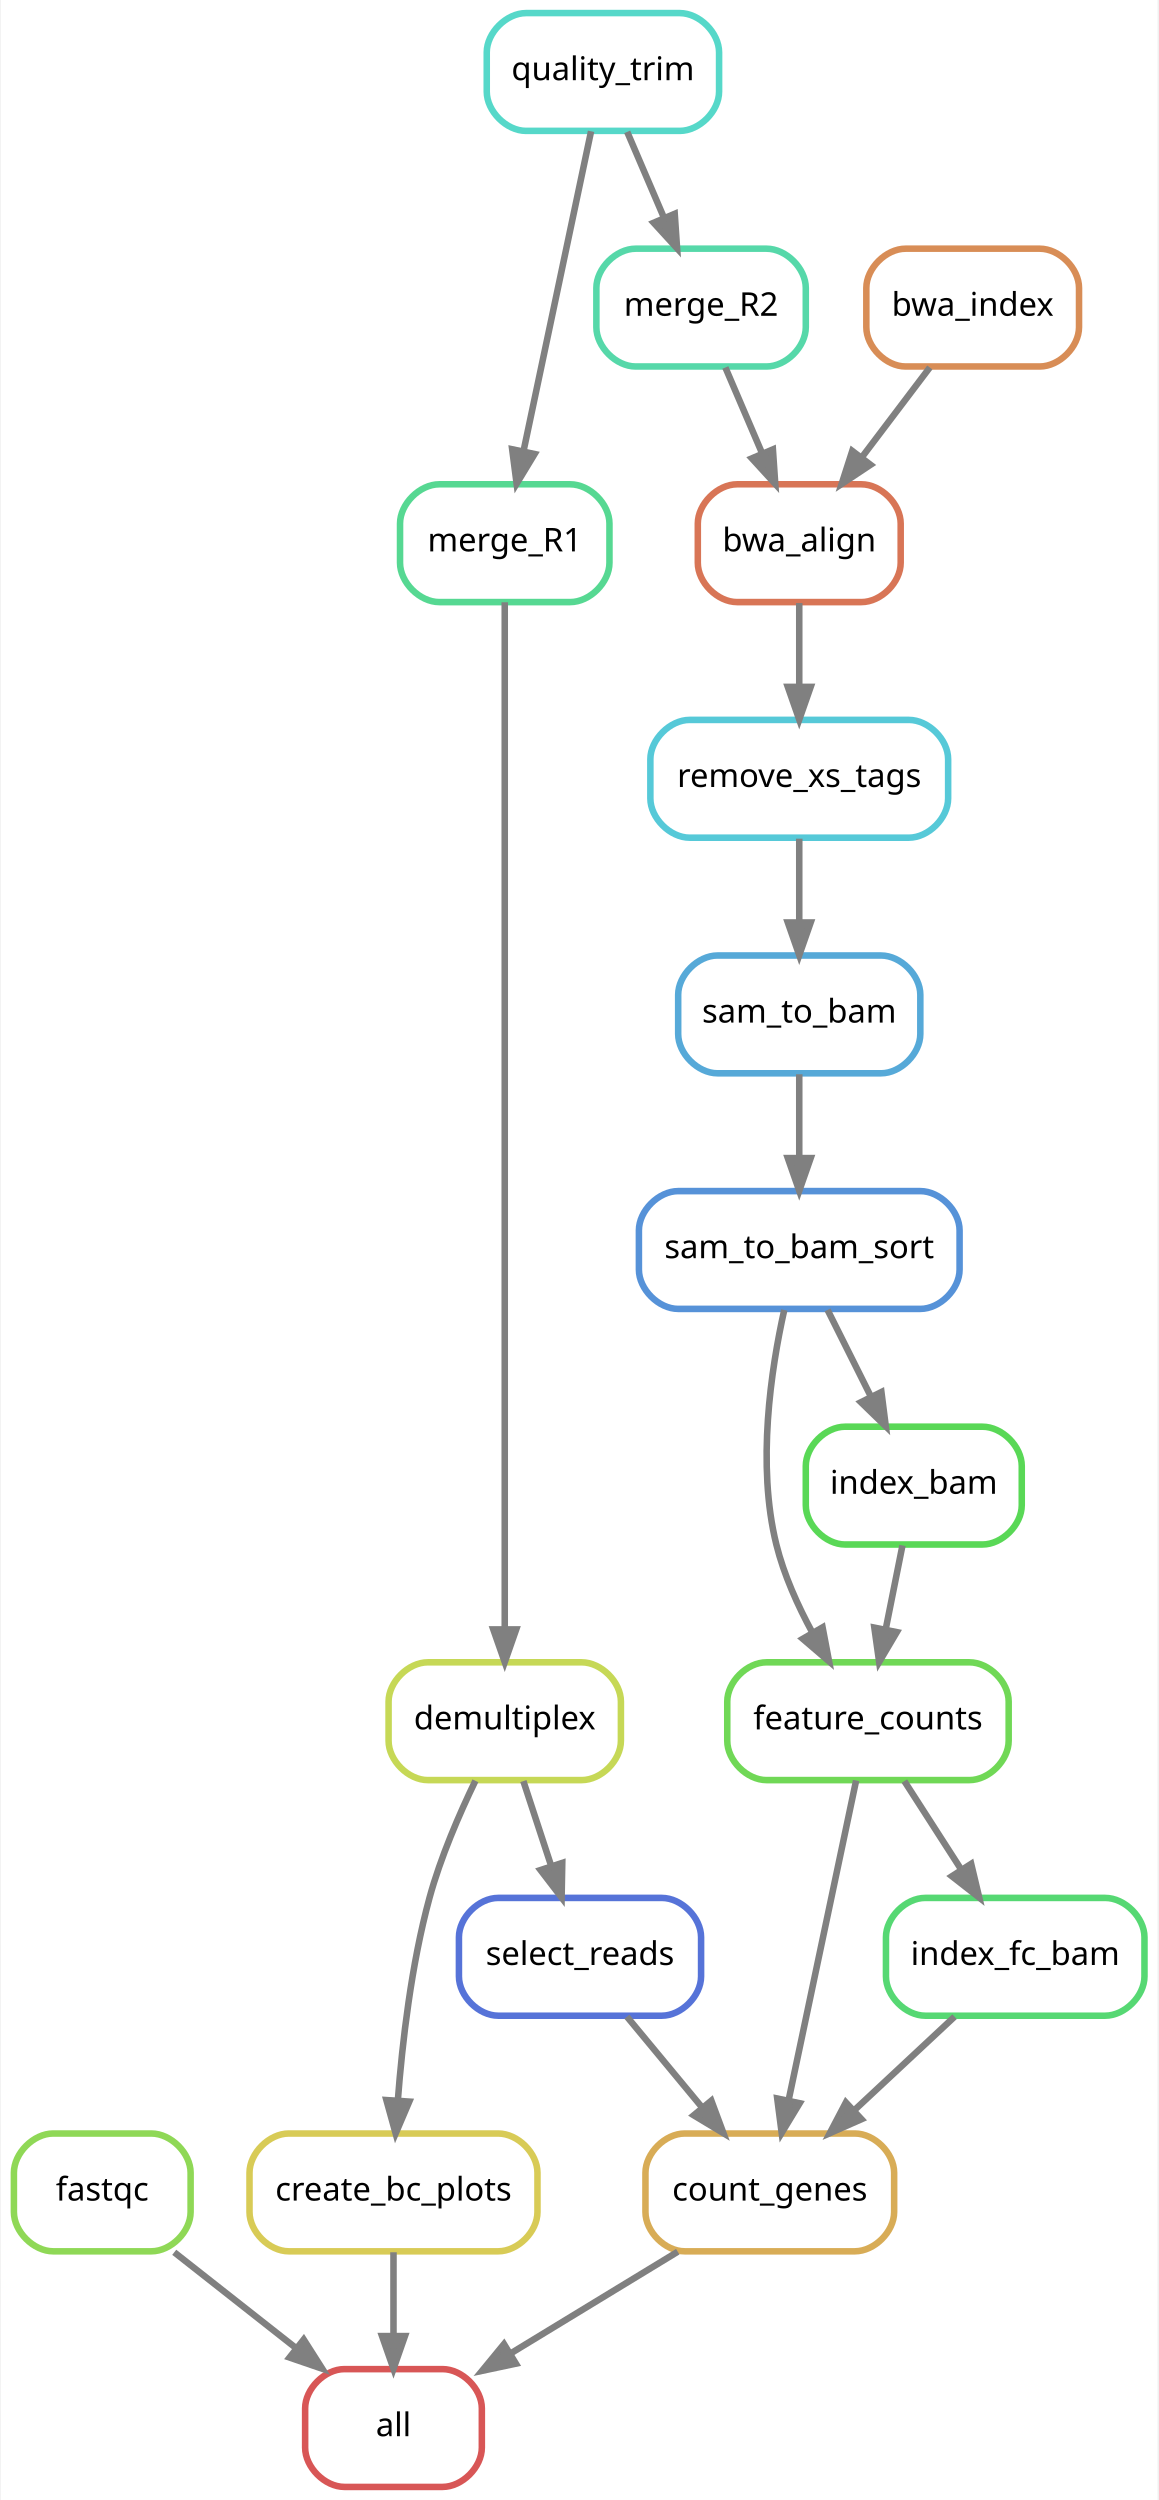
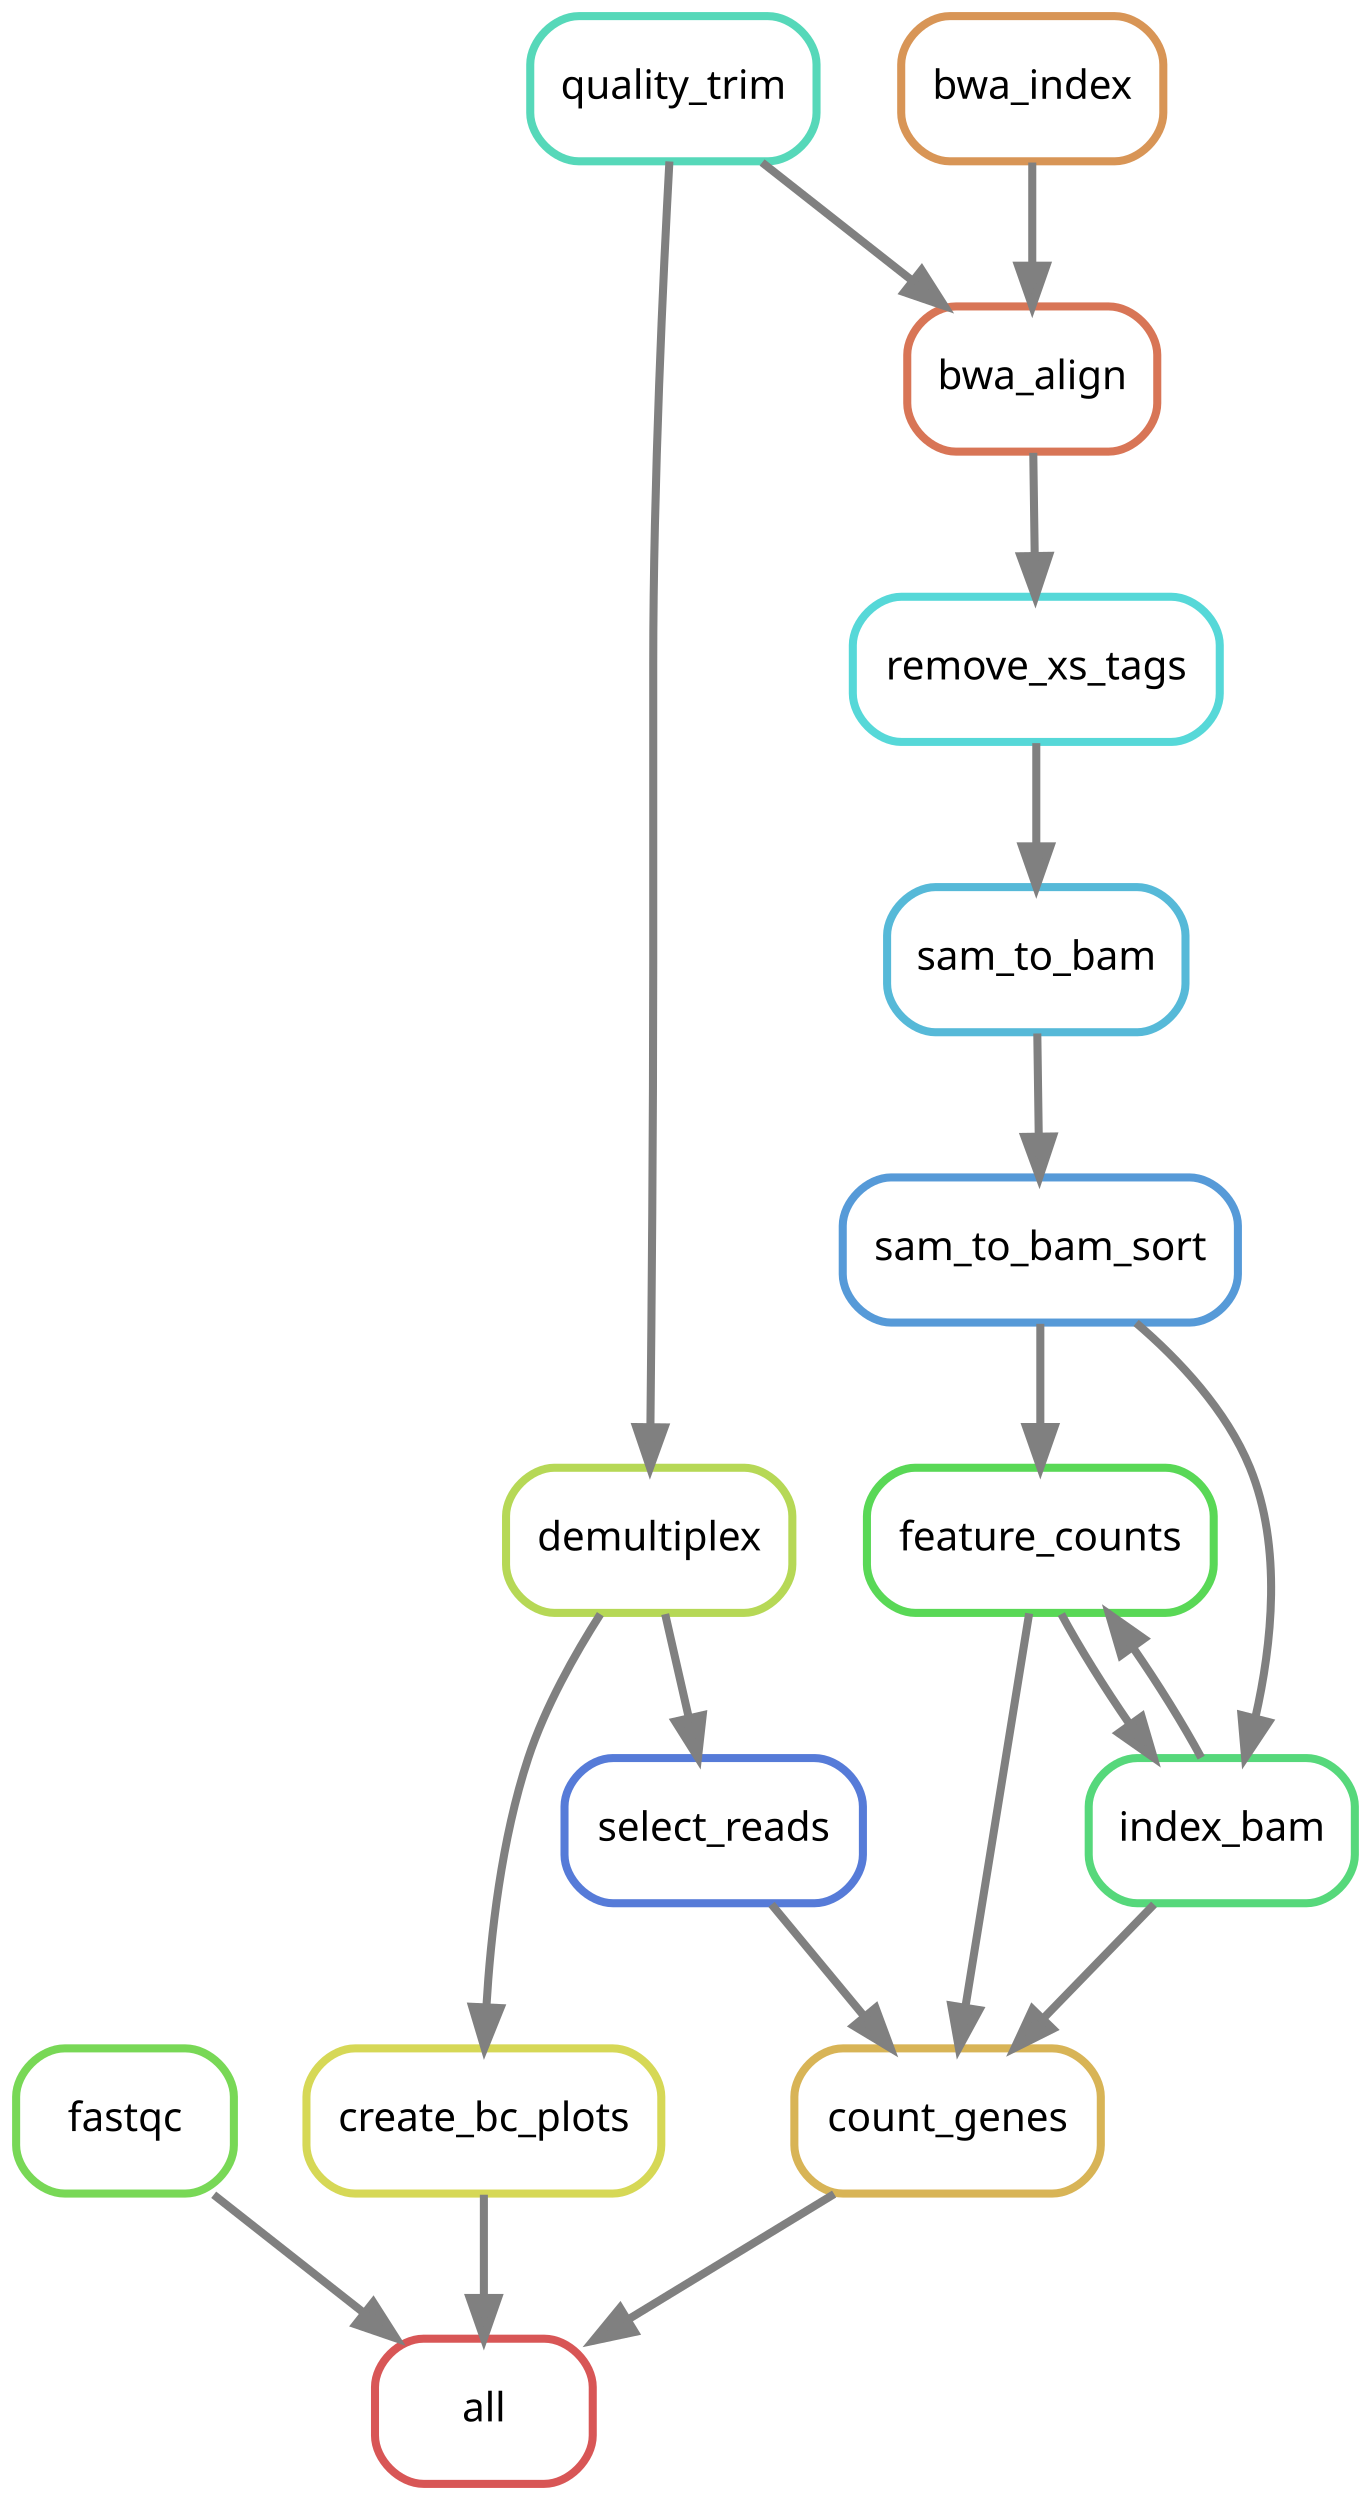
- <svg xmlns="http://www.w3.org/2000/svg" width="354pt" height="764pt" viewBox="0.00 0.00 353.50 764.00">
-   <g id="graph0" class="graph" transform="scale(1 1) rotate(0) translate(4 760)">
-     <polygon fill="white" stroke="transparent" points="-4,4 -4,-760 349.5,-760 349.5,4 -4,4" />
+ <svg xmlns="http://www.w3.org/2000/svg" width="340pt" height="620pt" viewBox="0.00 0.00 340.00 620.00">
+   <g id="graph0" class="graph" transform="scale(1 1) rotate(0) translate(4 616)">
+     <polygon fill="white" stroke="transparent" points="-4,4 -4,-616 336,-616 336,4 -4,4" />
    <g id="node1" class="node">
      <path fill="none" stroke="#d85656" stroke-width="2" d="M131,-36C131,-36 101,-36 101,-36 95,-36 89,-30 89,-24 89,-24 89,-12 89,-12 89,-6 95,0 101,0 101,0 131,0 131,0 137,0 143,-6 143,-12 143,-12 143,-24 143,-24 143,-30 137,-36 131,-36" />
      <text text-anchor="middle" x="116" y="-15.5" font-family="sans" font-size="10.00">all</text>
    </g>
    <g id="node2" class="node">
-       <path fill="none" stroke="#8fd856" stroke-width="2" d="M42,-108C42,-108 12,-108 12,-108 6,-108 0,-102 0,-96 0,-96 0,-84 0,-84 0,-78 6,-72 12,-72 12,-72 42,-72 42,-72 48,-72 54,-78 54,-84 54,-84 54,-96 54,-96 54,-102 48,-108 42,-108" />
+       <path fill="none" stroke="#78d856" stroke-width="2" d="M42,-108C42,-108 12,-108 12,-108 6,-108 0,-102 0,-96 0,-96 0,-84 0,-84 0,-78 6,-72 12,-72 12,-72 42,-72 42,-72 48,-72 54,-78 54,-84 54,-84 54,-96 54,-96 54,-102 48,-108 42,-108" />
      <text text-anchor="middle" x="27" y="-87.5" font-family="sans" font-size="10.00">fastqc</text>
    </g>
-     <g id="edge3" class="edge">
+     <g id="edge1" class="edge">
      <path fill="none" stroke="grey" stroke-width="2" d="M49,-71.7C60.21,-62.88 74,-52.03 86.15,-42.47" />
      <polygon fill="grey" stroke="grey" stroke-width="2" points="88.56,-45.04 94.25,-36.1 84.23,-39.54 88.56,-45.04" />
    </g>
    <g id="node3" class="node">
-       <path fill="none" stroke="#d8cb56" stroke-width="2" d="M148,-108C148,-108 84,-108 84,-108 78,-108 72,-102 72,-96 72,-96 72,-84 72,-84 72,-78 78,-72 84,-72 84,-72 148,-72 148,-72 154,-72 160,-78 160,-84 160,-84 160,-96 160,-96 160,-102 154,-108 148,-108" />
+       <path fill="none" stroke="#d6d856" stroke-width="2" d="M148,-108C148,-108 84,-108 84,-108 78,-108 72,-102 72,-96 72,-96 72,-84 72,-84 72,-78 78,-72 84,-72 84,-72 148,-72 148,-72 154,-72 160,-78 160,-84 160,-84 160,-96 160,-96 160,-102 154,-108 148,-108" />
      <text text-anchor="middle" x="116" y="-87.5" font-family="sans" font-size="10.00">create_bc_plots</text>
    </g>
-     <g id="edge1" class="edge">
+     <g id="edge3" class="edge">
      <path fill="none" stroke="grey" stroke-width="2" d="M116,-71.7C116,-63.98 116,-54.71 116,-46.11" />
      <polygon fill="grey" stroke="grey" stroke-width="2" points="119.5,-46.1 116,-36.1 112.5,-46.1 119.5,-46.1" />
    </g>
    <g id="node4" class="node">
-       <path fill="none" stroke="#c6d856" stroke-width="2" d="M173.5,-252C173.5,-252 126.5,-252 126.5,-252 120.5,-252 114.5,-246 114.5,-240 114.5,-240 114.5,-228 114.5,-228 114.5,-222 120.5,-216 126.5,-216 126.5,-216 173.5,-216 173.5,-216 179.5,-216 185.5,-222 185.5,-228 185.5,-228 185.5,-240 185.5,-240 185.5,-246 179.5,-252 173.5,-252" />
-       <text text-anchor="middle" x="150" y="-231.5" font-family="sans" font-size="10.00">demultiplex</text>
+       <path fill="none" stroke="#b6d856" stroke-width="2" d="M180.5,-252C180.5,-252 133.5,-252 133.5,-252 127.5,-252 121.5,-246 121.5,-240 121.5,-240 121.5,-228 121.5,-228 121.5,-222 127.5,-216 133.5,-216 133.5,-216 180.5,-216 180.5,-216 186.5,-216 192.5,-222 192.5,-228 192.5,-228 192.5,-240 192.5,-240 192.5,-246 186.5,-252 180.5,-252" />
+       <text text-anchor="middle" x="157" y="-231.5" font-family="sans" font-size="10.00">demultiplex</text>
    </g>
    <g id="edge4" class="edge">
-       <path fill="none" stroke="grey" stroke-width="2" d="M141.03,-215.79C136.13,-205.64 130.38,-192.39 127,-180 121.45,-159.63 118.69,-135.86 117.32,-118.02" />
-       <polygon fill="grey" stroke="grey" stroke-width="2" points="120.82,-117.75 116.66,-108.01 113.83,-118.22 120.82,-117.75" />
+       <path fill="none" stroke="grey" stroke-width="2" d="M144.88,-215.67C138.51,-205.69 131.18,-192.65 127,-180 120.38,-159.95 117.68,-136.17 116.62,-118.23" />
+       <polygon fill="grey" stroke="grey" stroke-width="2" points="120.11,-117.99 116.15,-108.16 113.12,-118.31 120.11,-117.99" />
    </g>
-     <g id="node17" class="node">
-       <path fill="none" stroke="#5673d8" stroke-width="2" d="M198,-180C198,-180 148,-180 148,-180 142,-180 136,-174 136,-168 136,-168 136,-156 136,-156 136,-150 142,-144 148,-144 148,-144 198,-144 198,-144 204,-144 210,-150 210,-156 210,-156 210,-168 210,-168 210,-174 204,-180 198,-180" />
+     <g id="node14" class="node">
+       <path fill="none" stroke="#567bd8" stroke-width="2" d="M198,-180C198,-180 148,-180 148,-180 142,-180 136,-174 136,-168 136,-168 136,-156 136,-156 136,-150 142,-144 148,-144 148,-144 198,-144 198,-144 204,-144 210,-150 210,-156 210,-156 210,-168 210,-168 210,-174 204,-180 198,-180" />
      <text text-anchor="middle" x="173" y="-159.5" font-family="sans" font-size="10.00">select_reads</text>
    </g>
-     <g id="edge20" class="edge">
-       <path fill="none" stroke="grey" stroke-width="2" d="M155.69,-215.7C158.25,-207.9 161.33,-198.51 164.18,-189.83" />
-       <polygon fill="grey" stroke="grey" stroke-width="2" points="167.58,-190.7 167.38,-180.1 160.93,-188.51 167.58,-190.7" />
+     <g id="edge18" class="edge">
+       <path fill="none" stroke="grey" stroke-width="2" d="M160.96,-215.7C162.72,-207.98 164.84,-198.71 166.8,-190.11" />
+       <polygon fill="grey" stroke="grey" stroke-width="2" points="170.27,-190.63 169.09,-180.1 163.45,-189.07 170.27,-190.63" />
    </g>
    <g id="node5" class="node">
-       <path fill="none" stroke="#56d892" stroke-width="2" d="M170,-612C170,-612 130,-612 130,-612 124,-612 118,-606 118,-600 118,-600 118,-588 118,-588 118,-582 124,-576 130,-576 130,-576 170,-576 170,-576 176,-576 182,-582 182,-588 182,-588 182,-600 182,-600 182,-606 176,-612 170,-612" />
-       <text text-anchor="middle" x="150" y="-591.5" font-family="sans" font-size="10.00">merge_R1</text>
+       <path fill="none" stroke="#56d8b9" stroke-width="2" d="M186.5,-612C186.5,-612 139.5,-612 139.5,-612 133.5,-612 127.5,-606 127.5,-600 127.5,-600 127.5,-588 127.5,-588 127.5,-582 133.5,-576 139.5,-576 139.5,-576 186.5,-576 186.5,-576 192.5,-576 198.5,-582 198.5,-588 198.5,-588 198.5,-600 198.5,-600 198.5,-606 192.5,-612 186.5,-612" />
+       <text text-anchor="middle" x="163" y="-591.5" font-family="sans" font-size="10.00">quality_trim</text>
    </g>
    <g id="edge5" class="edge">
-       <path fill="none" stroke="grey" stroke-width="2" d="M150,-575.95C150,-549.29 150,-496.11 150,-451 150,-451 150,-451 150,-377 150,-337 150,-290.65 150,-262.08" />
-       <polygon fill="grey" stroke="grey" stroke-width="2" points="153.5,-262.05 150,-252.05 146.5,-262.05 153.5,-262.05" />
+       <path fill="none" stroke="grey" stroke-width="2" d="M162.01,-575.96C160.56,-549.31 158,-496.14 158,-451 158,-451 158,-451 158,-377 158,-337 157.6,-290.65 157.3,-262.08" />
+       <polygon fill="grey" stroke="grey" stroke-width="2" points="160.8,-262.01 157.2,-252.05 153.8,-262.09 160.8,-262.01" />
+     </g>
+     <g id="node11" class="node">
+       <path fill="none" stroke="#d87556" stroke-width="2" d="M271,-540C271,-540 233,-540 233,-540 227,-540 221,-534 221,-528 221,-528 221,-516 221,-516 221,-510 227,-504 233,-504 233,-504 271,-504 271,-504 277,-504 283,-510 283,-516 283,-516 283,-528 283,-528 283,-534 277,-540 271,-540" />
+       <text text-anchor="middle" x="252" y="-519.5" font-family="sans" font-size="10.00">bwa_align</text>
+     </g>
+     <g id="edge14" class="edge">
+       <path fill="none" stroke="grey" stroke-width="2" d="M185,-575.7C196.21,-566.88 210,-556.03 222.15,-546.47" />
+       <polygon fill="grey" stroke="grey" stroke-width="2" points="224.56,-549.04 230.25,-540.1 220.23,-543.54 224.56,-549.04" />
    </g>
    <g id="node6" class="node">
-       <path fill="none" stroke="#56d8c9" stroke-width="2" d="M203.5,-756C203.5,-756 156.5,-756 156.5,-756 150.5,-756 144.5,-750 144.5,-744 144.5,-744 144.5,-732 144.5,-732 144.5,-726 150.5,-720 156.5,-720 156.5,-720 203.5,-720 203.5,-720 209.5,-720 215.5,-726 215.5,-732 215.5,-732 215.5,-744 215.5,-744 215.5,-750 209.5,-756 203.5,-756" />
-       <text text-anchor="middle" x="180" y="-735.5" font-family="sans" font-size="10.00">quality_trim</text>
-     </g>
-     <g id="edge6" class="edge">
-       <path fill="none" stroke="grey" stroke-width="2" d="M176.38,-719.87C171.25,-695.56 161.79,-650.82 155.71,-622.01" />
-       <polygon fill="grey" stroke="grey" stroke-width="2" points="159.12,-621.25 153.63,-612.19 152.27,-622.7 159.12,-621.25" />
-     </g>
-     <g id="node13" class="node">
-       <path fill="none" stroke="#56d8a9" stroke-width="2" d="M230,-684C230,-684 190,-684 190,-684 184,-684 178,-678 178,-672 178,-672 178,-660 178,-660 178,-654 184,-648 190,-648 190,-648 230,-648 230,-648 236,-648 242,-654 242,-660 242,-660 242,-672 242,-672 242,-678 236,-684 230,-684" />
-       <text text-anchor="middle" x="210" y="-663.5" font-family="sans" font-size="10.00">merge_R2</text>
-     </g>
-     <g id="edge17" class="edge">
-       <path fill="none" stroke="grey" stroke-width="2" d="M187.42,-719.7C190.79,-711.81 194.87,-702.3 198.62,-693.55" />
-       <polygon fill="grey" stroke="grey" stroke-width="2" points="201.95,-694.67 202.67,-684.1 195.51,-691.92 201.95,-694.67" />
-     </g>
-     <g id="node7" class="node">
-       <path fill="none" stroke="#d8ac56" stroke-width="2" d="M257,-108C257,-108 205,-108 205,-108 199,-108 193,-102 193,-96 193,-96 193,-84 193,-84 193,-78 199,-72 205,-72 205,-72 257,-72 257,-72 263,-72 269,-78 269,-84 269,-84 269,-96 269,-96 269,-102 263,-108 257,-108" />
+       <path fill="none" stroke="#d8b456" stroke-width="2" d="M257,-108C257,-108 205,-108 205,-108 199,-108 193,-102 193,-96 193,-96 193,-84 193,-84 193,-78 199,-72 205,-72 205,-72 257,-72 257,-72 263,-72 269,-78 269,-84 269,-84 269,-96 269,-96 269,-102 263,-108 257,-108" />
      <text text-anchor="middle" x="231" y="-87.5" font-family="sans" font-size="10.00">count_genes</text>
    </g>
    <g id="edge2" class="edge">
      <path fill="none" stroke="grey" stroke-width="2" d="M202.87,-71.88C187.49,-62.52 168.29,-50.83 151.86,-40.83" />
      <polygon fill="grey" stroke="grey" stroke-width="2" points="153.41,-37.67 143.05,-35.47 149.77,-43.65 153.41,-37.67" />
    </g>
-     <g id="node8" class="node">
-       <path fill="none" stroke="#70d856" stroke-width="2" d="M292,-252C292,-252 230,-252 230,-252 224,-252 218,-246 218,-240 218,-240 218,-228 218,-228 218,-222 224,-216 230,-216 230,-216 292,-216 292,-216 298,-216 304,-222 304,-228 304,-228 304,-240 304,-240 304,-246 298,-252 292,-252" />
-       <text text-anchor="middle" x="261" y="-231.5" font-family="sans" font-size="10.00">feature_counts</text>
+     <g id="node7" class="node">
+       <path fill="none" stroke="#59d856" stroke-width="2" d="M285,-252C285,-252 223,-252 223,-252 217,-252 211,-246 211,-240 211,-240 211,-228 211,-228 211,-222 217,-216 223,-216 223,-216 285,-216 285,-216 291,-216 297,-222 297,-228 297,-228 297,-240 297,-240 297,-246 291,-252 285,-252" />
+       <text text-anchor="middle" x="254" y="-231.5" font-family="sans" font-size="10.00">feature_counts</text>
    </g>
    <g id="edge7" class="edge">
-       <path fill="none" stroke="grey" stroke-width="2" d="M257.38,-215.87C252.25,-191.56 242.79,-146.82 236.71,-118.01" />
-       <polygon fill="grey" stroke="grey" stroke-width="2" points="240.12,-117.25 234.63,-108.19 233.27,-118.7 240.12,-117.25" />
+       <path fill="none" stroke="grey" stroke-width="2" d="M251.23,-215.87C247.31,-191.67 240.1,-147.21 235.44,-118.39" />
+       <polygon fill="grey" stroke="grey" stroke-width="2" points="238.84,-117.5 233.78,-108.19 231.93,-118.62 238.84,-117.5" />
    </g>
-     <g id="node16" class="node">
-       <path fill="none" stroke="#56d873" stroke-width="2" d="M333.5,-180C333.5,-180 278.5,-180 278.5,-180 272.5,-180 266.5,-174 266.5,-168 266.5,-168 266.5,-156 266.5,-156 266.5,-150 272.5,-144 278.5,-144 278.5,-144 333.5,-144 333.5,-144 339.5,-144 345.5,-150 345.5,-156 345.5,-156 345.5,-168 345.5,-168 345.5,-174 339.5,-180 333.5,-180" />
-       <text text-anchor="middle" x="306" y="-159.5" font-family="sans" font-size="10.00">index_fc_bam</text>
+     <g id="node13" class="node">
+       <path fill="none" stroke="#56d87b" stroke-width="2" d="M320,-180C320,-180 278,-180 278,-180 272,-180 266,-174 266,-168 266,-168 266,-156 266,-156 266,-150 272,-144 278,-144 278,-144 320,-144 320,-144 326,-144 332,-150 332,-156 332,-156 332,-168 332,-168 332,-174 326,-180 320,-180" />
+       <text text-anchor="middle" x="299" y="-159.5" font-family="sans" font-size="10.00">index_bam</text>
    </g>
-     <g id="edge19" class="edge">
-       <path fill="none" stroke="grey" stroke-width="2" d="M272.12,-215.7C277.36,-207.56 283.7,-197.69 289.48,-188.7" />
-       <polygon fill="grey" stroke="grey" stroke-width="2" points="292.54,-190.41 295,-180.1 286.65,-186.62 292.54,-190.41" />
+     <g id="edge17" class="edge">
+       <path fill="none" stroke="grey" stroke-width="2" d="M259.21,-215.7C263.65,-207.47 269.87,-197.48 276.14,-188.42" />
+       <polygon fill="grey" stroke="grey" stroke-width="2" points="279.12,-190.27 282.11,-180.1 273.43,-186.19 279.12,-190.27" />
+     </g>
+     <g id="node8" class="node">
+       <path fill="none" stroke="#569ad8" stroke-width="2" d="M291,-324C291,-324 217,-324 217,-324 211,-324 205,-318 205,-312 205,-312 205,-300 205,-300 205,-294 211,-288 217,-288 217,-288 291,-288 291,-288 297,-288 303,-294 303,-300 303,-300 303,-312 303,-312 303,-318 297,-324 291,-324" />
+       <text text-anchor="middle" x="254" y="-303.5" font-family="sans" font-size="10.00">sam_to_bam_sort</text>
+     </g>
+     <g id="edge9" class="edge">
+       <path fill="none" stroke="grey" stroke-width="2" d="M254,-287.7C254,-279.98 254,-270.71 254,-262.11" />
+       <polygon fill="grey" stroke="grey" stroke-width="2" points="257.5,-262.1 254,-252.1 250.5,-262.1 257.5,-262.1" />
+     </g>
+     <g id="edge16" class="edge">
+       <path fill="none" stroke="grey" stroke-width="2" d="M277.75,-287.91C288.55,-278.65 300.2,-266.2 306,-252 314.04,-232.33 311.46,-208.2 307.33,-190.04" />
+       <polygon fill="grey" stroke="grey" stroke-width="2" points="310.66,-188.92 304.79,-180.1 303.88,-190.66 310.66,-188.92" />
    </g>
    <g id="node9" class="node">
-       <path fill="none" stroke="#5692d8" stroke-width="2" d="M277,-396C277,-396 203,-396 203,-396 197,-396 191,-390 191,-384 191,-384 191,-372 191,-372 191,-366 197,-360 203,-360 203,-360 277,-360 277,-360 283,-360 289,-366 289,-372 289,-372 289,-384 289,-384 289,-390 283,-396 277,-396" />
-       <text text-anchor="middle" x="240" y="-375.5" font-family="sans" font-size="10.00">sam_to_bam_sort</text>
+       <path fill="none" stroke="#56b9d8" stroke-width="2" d="M278,-396C278,-396 228,-396 228,-396 222,-396 216,-390 216,-384 216,-384 216,-372 216,-372 216,-366 222,-360 228,-360 228,-360 278,-360 278,-360 284,-360 290,-366 290,-372 290,-372 290,-384 290,-384 290,-390 284,-396 278,-396" />
+       <text text-anchor="middle" x="253" y="-375.5" font-family="sans" font-size="10.00">sam_to_bam</text>
    </g>
    <g id="edge11" class="edge">
-       <path fill="none" stroke="grey" stroke-width="2" d="M235.42,-359.67C231.37,-341.54 226.96,-312.37 233,-288 235.29,-278.75 239.53,-269.34 244.02,-261.07" />
-       <polygon fill="grey" stroke="grey" stroke-width="2" points="247.13,-262.68 249.11,-252.28 241.07,-259.17 247.13,-262.68" />
-     </g>
-     <g id="node15" class="node">
-       <path fill="none" stroke="#59d856" stroke-width="2" d="M296,-324C296,-324 254,-324 254,-324 248,-324 242,-318 242,-312 242,-312 242,-300 242,-300 242,-294 248,-288 254,-288 254,-288 296,-288 296,-288 302,-288 308,-294 308,-300 308,-300 308,-312 308,-312 308,-318 302,-324 296,-324" />
-       <text text-anchor="middle" x="275" y="-303.5" font-family="sans" font-size="10.00">index_bam</text>
-     </g>
-     <g id="edge18" class="edge">
-       <path fill="none" stroke="grey" stroke-width="2" d="M248.65,-359.7C252.64,-351.73 257.45,-342.1 261.87,-333.26" />
-       <polygon fill="grey" stroke="grey" stroke-width="2" points="265.11,-334.61 266.45,-324.1 258.85,-331.48 265.11,-334.61" />
+       <path fill="none" stroke="grey" stroke-width="2" d="M253.25,-359.7C253.36,-351.98 253.49,-342.71 253.61,-334.11" />
+       <polygon fill="grey" stroke="grey" stroke-width="2" points="257.11,-334.15 253.76,-324.1 250.11,-334.05 257.11,-334.15" />
    </g>
    <g id="node10" class="node">
-       <path fill="none" stroke="#56a9d8" stroke-width="2" d="M265,-468C265,-468 215,-468 215,-468 209,-468 203,-462 203,-456 203,-456 203,-444 203,-444 203,-438 209,-432 215,-432 215,-432 265,-432 265,-432 271,-432 277,-438 277,-444 277,-444 277,-456 277,-456 277,-462 271,-468 265,-468" />
-       <text text-anchor="middle" x="240" y="-447.5" font-family="sans" font-size="10.00">sam_to_bam</text>
+       <path fill="none" stroke="#56d8d8" stroke-width="2" d="M286.5,-468C286.5,-468 219.5,-468 219.5,-468 213.5,-468 207.5,-462 207.5,-456 207.5,-456 207.5,-444 207.5,-444 207.5,-438 213.5,-432 219.5,-432 219.5,-432 286.5,-432 286.5,-432 292.5,-432 298.5,-438 298.5,-444 298.5,-444 298.5,-456 298.5,-456 298.5,-462 292.5,-468 286.5,-468" />
+       <text text-anchor="middle" x="253" y="-447.5" font-family="sans" font-size="10.00">remove_xs_tags</text>
    </g>
    <g id="edge12" class="edge">
-       <path fill="none" stroke="grey" stroke-width="2" d="M240,-431.7C240,-423.98 240,-414.71 240,-406.11" />
-       <polygon fill="grey" stroke="grey" stroke-width="2" points="243.5,-406.1 240,-396.1 236.5,-406.1 243.5,-406.1" />
-     </g>
-     <g id="node11" class="node">
-       <path fill="none" stroke="#56c9d8" stroke-width="2" d="M273.5,-540C273.5,-540 206.5,-540 206.5,-540 200.5,-540 194.5,-534 194.5,-528 194.5,-528 194.5,-516 194.5,-516 194.5,-510 200.5,-504 206.5,-504 206.5,-504 273.5,-504 273.5,-504 279.5,-504 285.5,-510 285.5,-516 285.5,-516 285.5,-528 285.5,-528 285.5,-534 279.5,-540 273.5,-540" />
-       <text text-anchor="middle" x="240" y="-519.5" font-family="sans" font-size="10.00">remove_xs_tags</text>
+       <path fill="none" stroke="grey" stroke-width="2" d="M253,-431.7C253,-423.98 253,-414.71 253,-406.11" />
+       <polygon fill="grey" stroke="grey" stroke-width="2" points="256.5,-406.1 253,-396.1 249.5,-406.1 256.5,-406.1" />
    </g>
    <g id="edge13" class="edge">
-       <path fill="none" stroke="grey" stroke-width="2" d="M240,-503.7C240,-495.98 240,-486.71 240,-478.11" />
-       <polygon fill="grey" stroke="grey" stroke-width="2" points="243.5,-478.1 240,-468.1 236.5,-478.1 243.5,-478.1" />
+       <path fill="none" stroke="grey" stroke-width="2" d="M252.25,-503.7C252.36,-495.98 252.49,-486.71 252.61,-478.11" />
+       <polygon fill="grey" stroke="grey" stroke-width="2" points="256.11,-478.15 252.76,-468.1 249.11,-478.05 256.11,-478.15" />
    </g>
    <g id="node12" class="node">
-       <path fill="none" stroke="#d87556" stroke-width="2" d="M259,-612C259,-612 221,-612 221,-612 215,-612 209,-606 209,-600 209,-600 209,-588 209,-588 209,-582 215,-576 221,-576 221,-576 259,-576 259,-576 265,-576 271,-582 271,-588 271,-588 271,-600 271,-600 271,-606 265,-612 259,-612" />
-       <text text-anchor="middle" x="240" y="-591.5" font-family="sans" font-size="10.00">bwa_align</text>
-     </g>
-     <g id="edge14" class="edge">
-       <path fill="none" stroke="grey" stroke-width="2" d="M240,-575.7C240,-567.98 240,-558.71 240,-550.11" />
-       <polygon fill="grey" stroke="grey" stroke-width="2" points="243.5,-550.1 240,-540.1 236.5,-550.1 243.5,-550.1" />
-     </g>
-     <g id="edge16" class="edge">
-       <path fill="none" stroke="grey" stroke-width="2" d="M217.42,-647.7C220.79,-639.81 224.87,-630.3 228.62,-621.55" />
-       <polygon fill="grey" stroke="grey" stroke-width="2" points="231.95,-622.67 232.67,-612.1 225.51,-619.92 231.95,-622.67" />
-     </g>
-     <g id="node14" class="node">
-       <path fill="none" stroke="#d88d56" stroke-width="2" d="M313.5,-684C313.5,-684 272.5,-684 272.5,-684 266.5,-684 260.5,-678 260.5,-672 260.5,-672 260.5,-660 260.5,-660 260.5,-654 266.5,-648 272.5,-648 272.5,-648 313.5,-648 313.5,-648 319.5,-648 325.5,-654 325.5,-660 325.5,-660 325.5,-672 325.5,-672 325.5,-678 319.5,-684 313.5,-684" />
-       <text text-anchor="middle" x="293" y="-663.5" font-family="sans" font-size="10.00">bwa_index</text>
+       <path fill="none" stroke="#d89556" stroke-width="2" d="M272.5,-612C272.5,-612 231.5,-612 231.5,-612 225.5,-612 219.5,-606 219.5,-600 219.5,-600 219.5,-588 219.5,-588 219.5,-582 225.5,-576 231.5,-576 231.5,-576 272.5,-576 272.5,-576 278.5,-576 284.5,-582 284.5,-588 284.5,-588 284.5,-600 284.5,-600 284.5,-606 278.5,-612 272.5,-612" />
+       <text text-anchor="middle" x="252" y="-591.5" font-family="sans" font-size="10.00">bwa_index</text>
    </g>
    <g id="edge15" class="edge">
-       <path fill="none" stroke="grey" stroke-width="2" d="M279.9,-647.7C273.61,-639.39 265.95,-629.28 259.04,-620.14" />
-       <polygon fill="grey" stroke="grey" stroke-width="2" points="261.78,-617.96 252.95,-612.1 256.2,-622.19 261.78,-617.96" />
+       <path fill="none" stroke="grey" stroke-width="2" d="M252,-575.7C252,-567.98 252,-558.71 252,-550.11" />
+       <polygon fill="grey" stroke="grey" stroke-width="2" points="255.5,-550.1 252,-540.1 248.5,-550.1 255.5,-550.1" />
+     </g>
+     <g id="edge8" class="edge">
+       <path fill="none" stroke="grey" stroke-width="2" d="M282.19,-143.7C273.87,-135.14 263.69,-124.66 254.61,-115.3" />
+       <polygon fill="grey" stroke="grey" stroke-width="2" points="257.09,-112.84 247.62,-108.1 252.07,-117.72 257.09,-112.84" />
    </g>
    <g id="edge10" class="edge">
-       <path fill="none" stroke="grey" stroke-width="2" d="M271.54,-287.7C270,-279.98 268.14,-270.71 266.42,-262.11" />
-       <polygon fill="grey" stroke="grey" stroke-width="2" points="269.81,-261.22 264.42,-252.1 262.95,-262.6 269.81,-261.22" />
+       <path fill="none" stroke="grey" stroke-width="2" d="M293.9,-180.1C289.49,-188.3 283.28,-198.28 277.01,-207.36" />
+       <polygon fill="grey" stroke="grey" stroke-width="2" points="274.02,-205.53 271.04,-215.7 279.71,-209.61 274.02,-205.53" />
    </g>
-     <g id="edge8" class="edge">
-       <path fill="none" stroke="grey" stroke-width="2" d="M287.46,-143.7C278.2,-135.05 266.84,-124.45 256.74,-115.03" />
-       <polygon fill="grey" stroke="grey" stroke-width="2" points="259.02,-112.37 249.33,-108.1 254.25,-117.49 259.02,-112.37" />
-     </g>
-     <g id="edge9" class="edge">
+     <g id="edge6" class="edge">
      <path fill="none" stroke="grey" stroke-width="2" d="M187.34,-143.7C194.29,-135.3 202.77,-125.07 210.4,-115.86" />
      <polygon fill="grey" stroke="grey" stroke-width="2" points="213.14,-118.04 216.83,-108.1 207.75,-113.57 213.14,-118.04" />
    </g>
  </g>
</svg>
